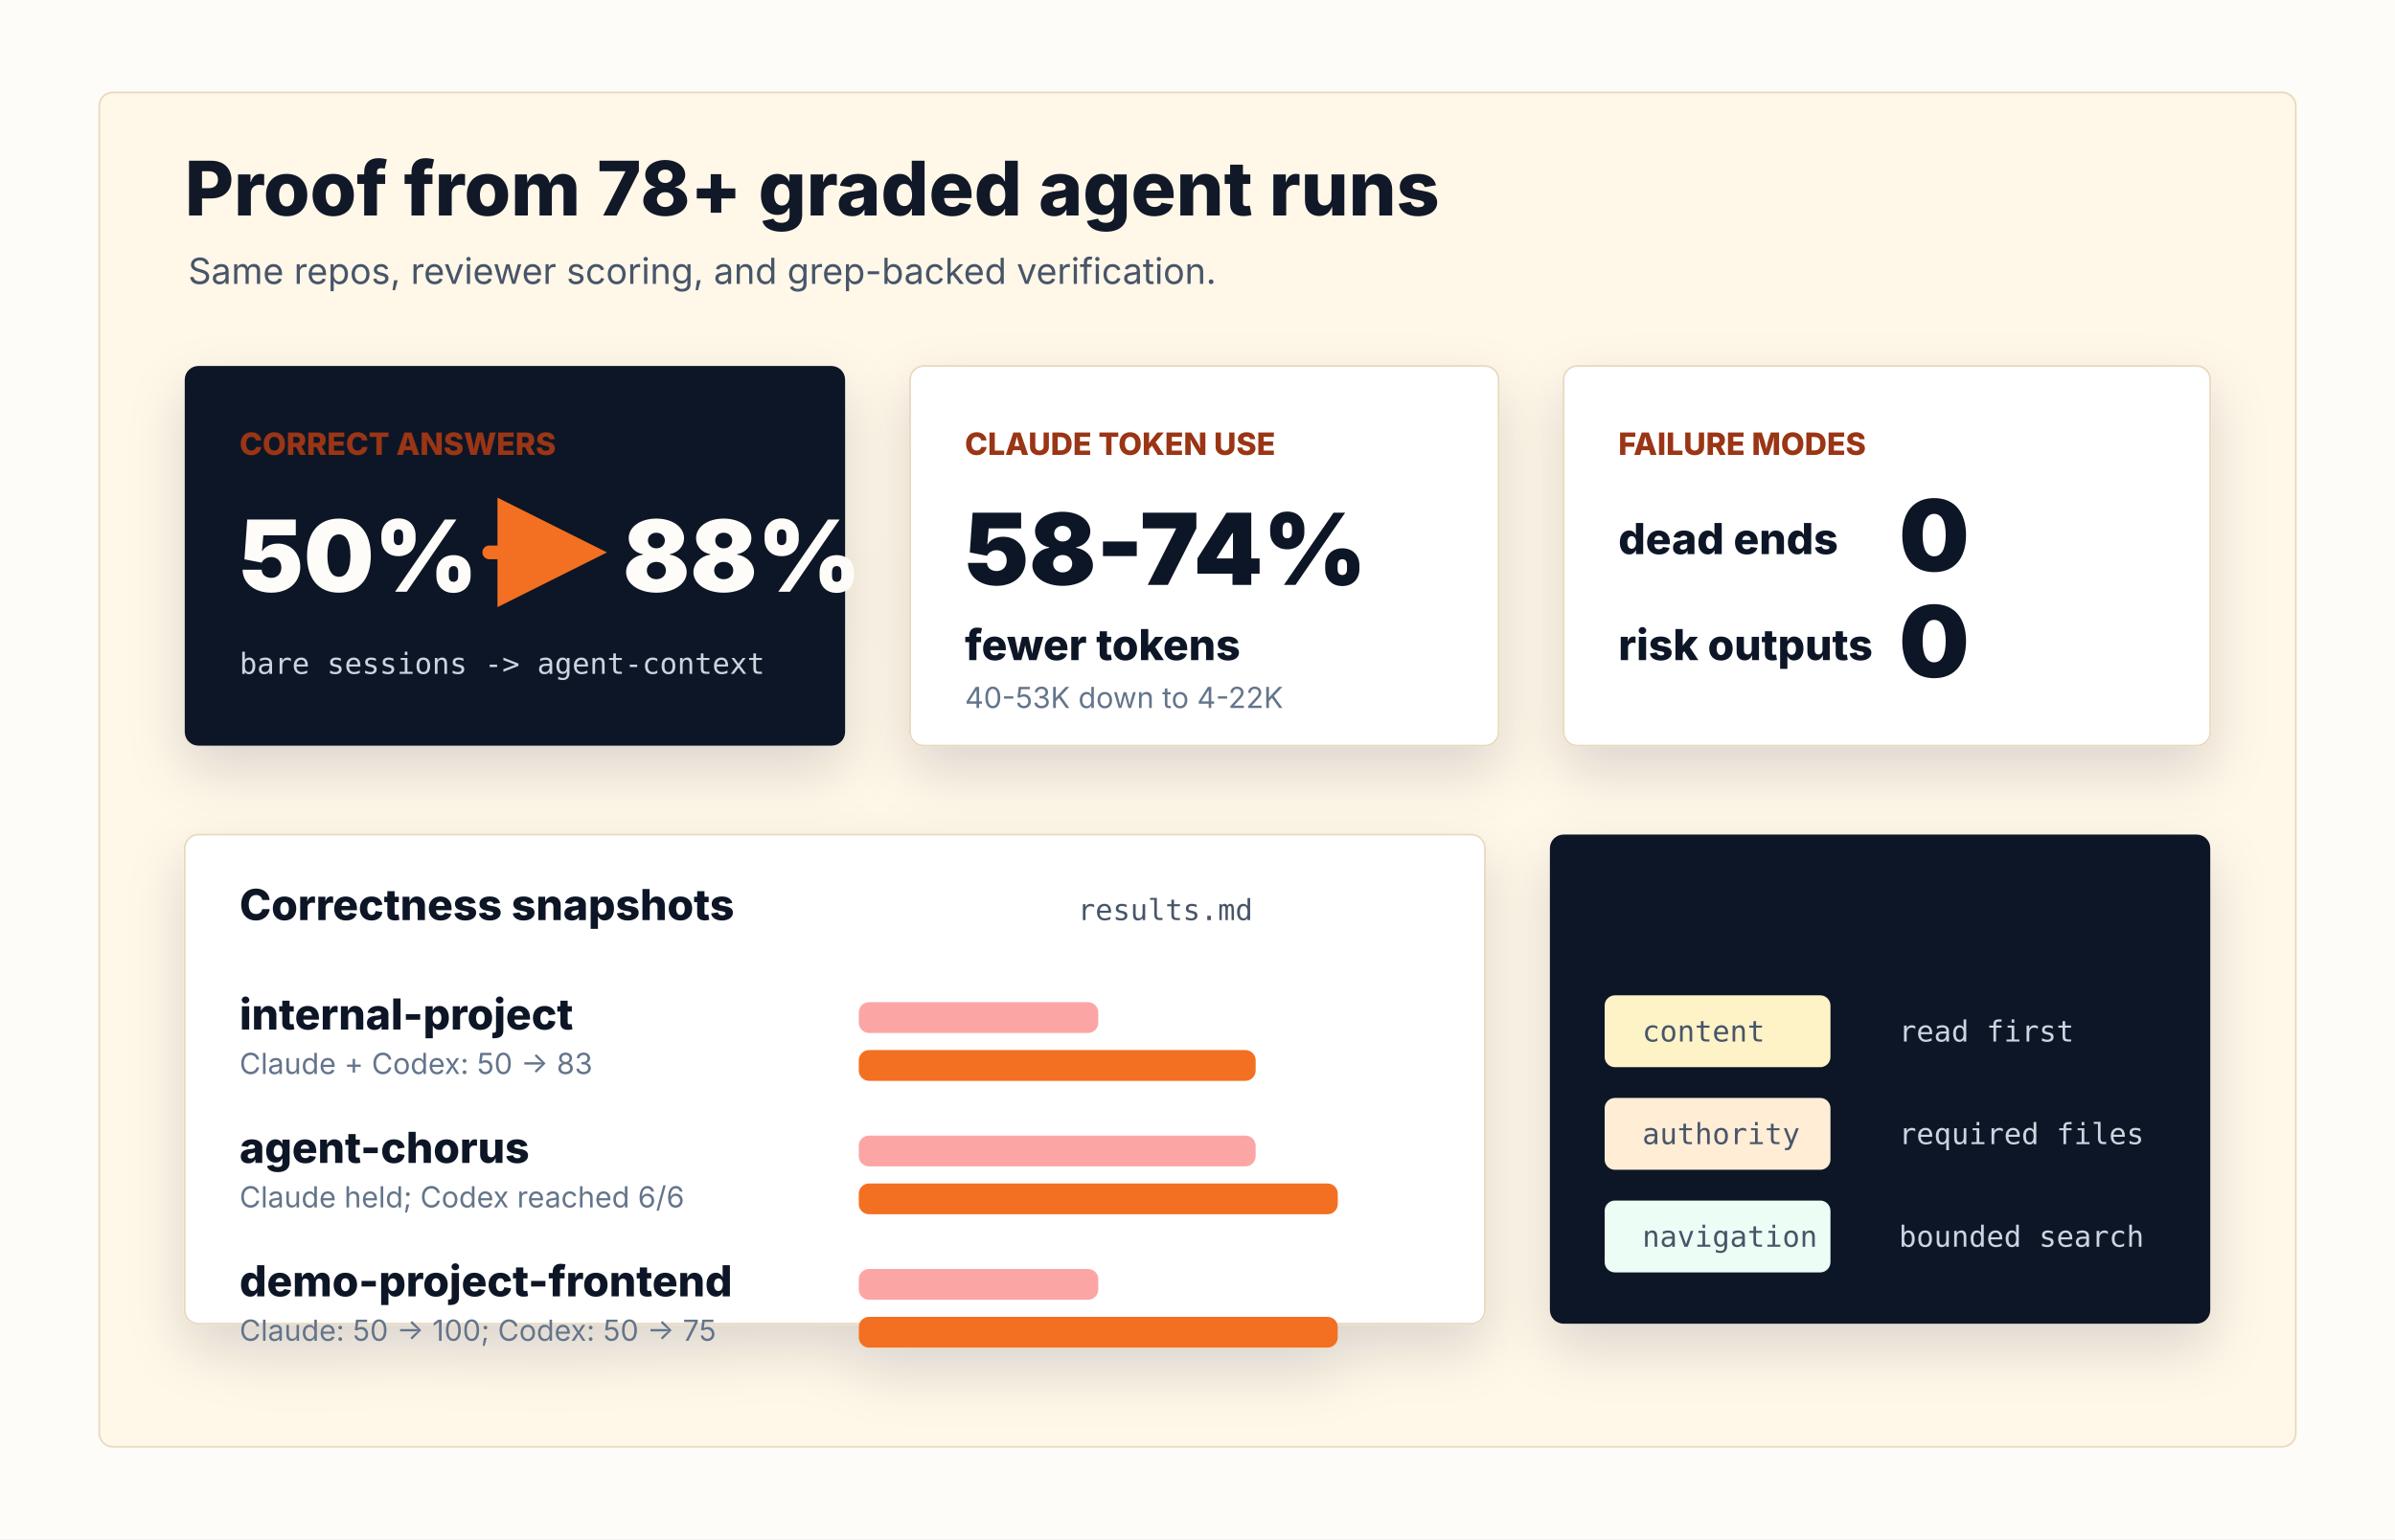
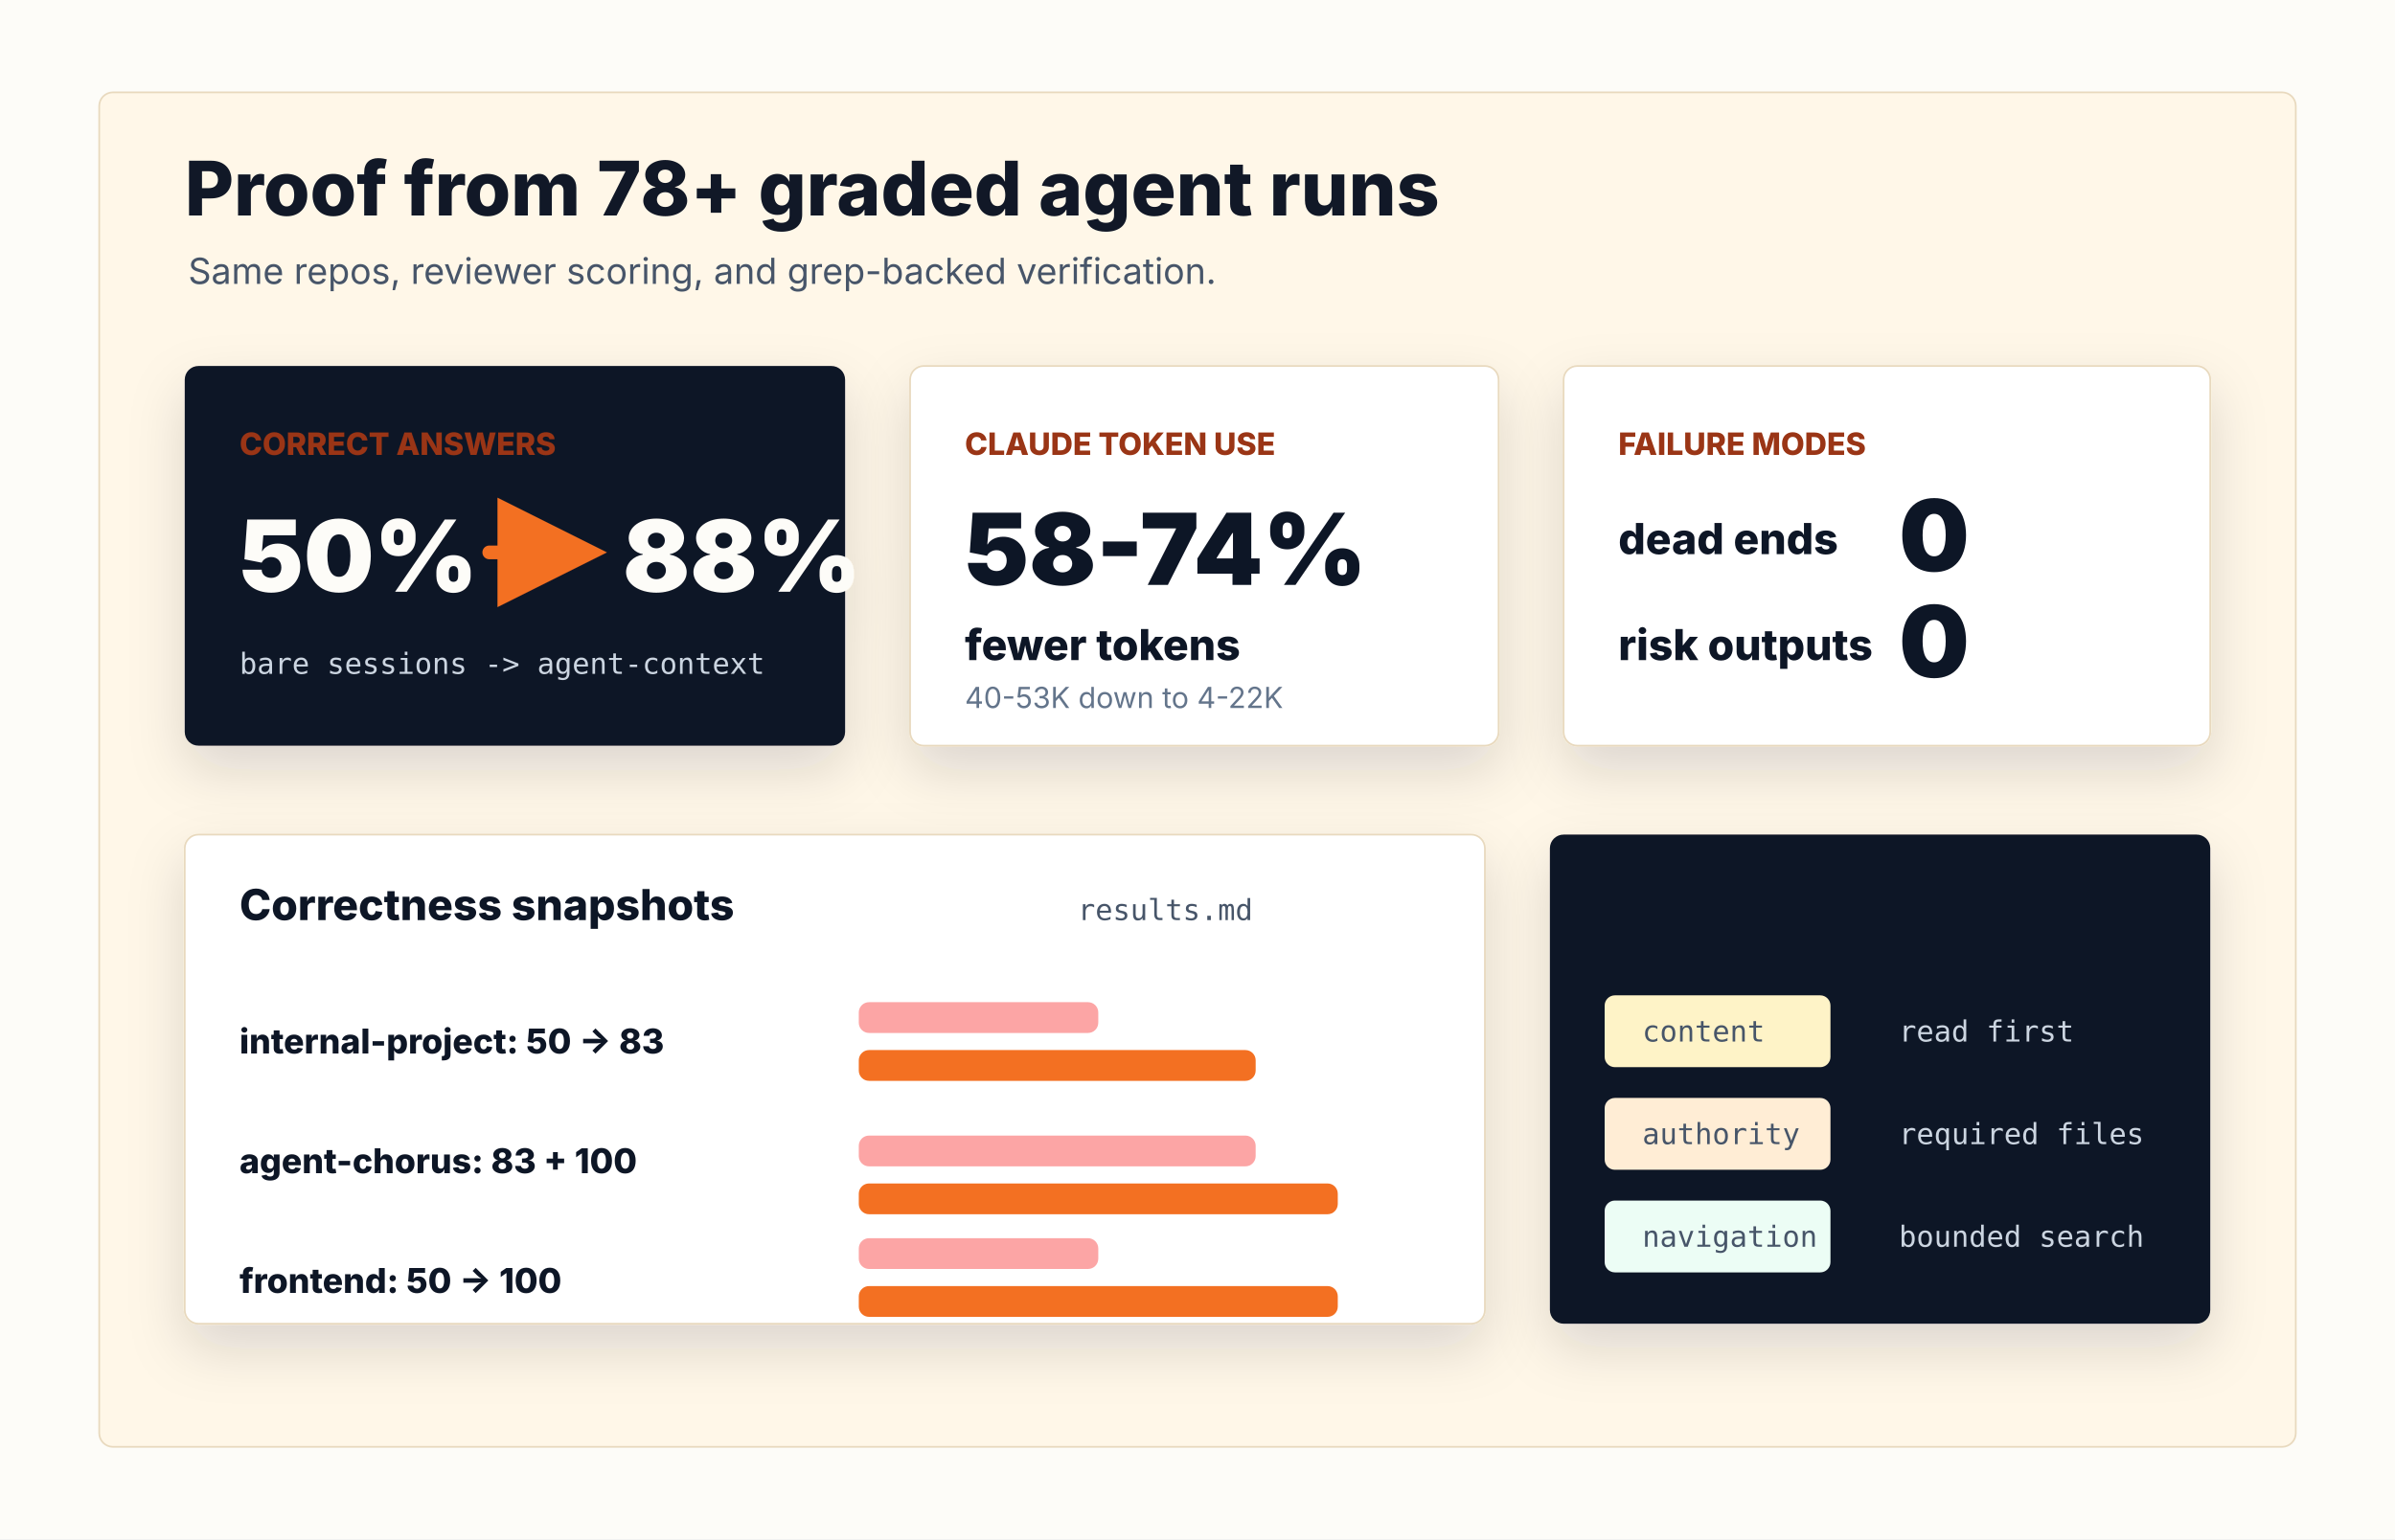
<svg xmlns="http://www.w3.org/2000/svg" width="1400" height="900" viewBox="0 0 1400 900" role="img" aria-labelledby="title desc">
  <defs>
    <filter id="shadow" x="-20%" y="-20%" width="140%" height="150%">
      <feDropShadow dx="0" dy="14" stdDeviation="16" flood-color="#111827" flood-opacity="0.14" />
    </filter>
    <marker id="arrow" viewBox="0 0 10 10" refX="8" refY="5" markerWidth="8" markerHeight="8" orient="auto">
      <path d="M0 0 L10 5 L0 10 Z" fill="#F37021" />
    </marker>
    <style>
      .h1 { font: 800 44px Inter, Arial, sans-serif; fill: #111827; }
      .body { font: 21px Inter, Arial, sans-serif; fill: #475569; }
      .eyebrow { font: 800 18px Inter, Arial, sans-serif; fill: #9A3412; letter-spacing: 0; }
      .metric { font: 900 58px Inter, Arial, sans-serif; fill: #111827; }
      .metricDark { font: 900 58px Inter, Arial, sans-serif; fill: #FDFCF8; }
      .label { font: 800 25px Inter, Arial, sans-serif; fill: #111827; }
      .small { font: 17px Inter, Arial, sans-serif; fill: #64748B; }
      .mono { font: 17px ui-monospace, SFMono-Regular, Menlo, monospace; fill: #475569; }
      .monoDark { font: 17px ui-monospace, SFMono-Regular, Menlo, monospace; fill: #CBD5E1; }
    </style>
  </defs>
  <rect width="1400" height="900" fill="#FDFCF8" />
  <rect x="58" y="54" width="1284" height="792" rx="8" fill="#FFF7E8" stroke="#E8D9BE" />
  <text class="h1" x="108" y="126">Proof from 78+ graded agent runs</text>
  <text class="body" x="110" y="166">Same repos, reviewer scoring, and grep-backed verification.</text>
  <g filter="url(#shadow)">
    <rect x="108" y="214" width="386" height="222" rx="8" fill="#111827" />
    <text class="eyebrow" x="140" y="266" fill="#FDE68A">CORRECT ANSWERS</text>
    <text class="metricDark" x="140" y="346">50%</text>
    <path d="M286 323 L342 323" stroke="#F37021" stroke-width="8" stroke-linecap="round" marker-end="url(#arrow)" />
    <text class="metricDark" x="364" y="346">88%</text>
    <text class="monoDark" x="140" y="394">bare sessions -&gt; agent-context</text>
  </g>
  <g filter="url(#shadow)">
    <rect x="532" y="214" width="344" height="222" rx="8" fill="#FFFFFF" stroke="#E8D9BE" />
    <text class="eyebrow" x="564" y="266">CLAUDE TOKEN USE</text>
    <text class="metric" x="564" y="342">58-74%</text>
    <text class="label" x="564" y="386">fewer tokens</text>
    <text class="small" x="564" y="414">40-53K down to 4-22K</text>
  </g>
  <g filter="url(#shadow)">
    <rect x="914" y="214" width="378" height="222" rx="8" fill="#FFFFFF" stroke="#E8D9BE" />
    <text class="eyebrow" x="946" y="266">FAILURE MODES</text>
    <text class="label" x="946" y="324">dead ends</text>
    <text class="metric" x="1110" y="334">0</text>
    <text class="label" x="946" y="386">risk outputs</text>
    <text class="metric" x="1110" y="396">0</text>
  </g>
  <g filter="url(#shadow)">
    <rect x="108" y="488" width="760" height="286" rx="8" fill="#FFFFFF" stroke="#E8D9BE" />
    <text class="label" x="140" y="538">Correctness snapshots</text>
    <text class="mono" x="630" y="538">results.md</text>
-     <text class="label" x="140" y="602" font-size="20">internal-project</text>
-     <text class="small" x="140" y="628">Claude + Codex: 50 -&gt; 83</text>
+     <text x="140" y="616" font-family="Inter, Arial, sans-serif" font-size="20" font-weight="800" fill="#111827">internal-project: 50 -&gt; 83</text>
    <rect x="502" y="586" width="140" height="18" rx="6" fill="#FCA5A5" />
    <rect x="502" y="614" width="232" height="18" rx="6" fill="#F37021" />
-     <text class="label" x="140" y="680" font-size="20">agent-chorus</text>
-     <text class="small" x="140" y="706">Claude held; Codex reached 6/6</text>
+     <text x="140" y="686" font-family="Inter, Arial, sans-serif" font-size="20" font-weight="800" fill="#111827">agent-chorus: 83 + 100</text>
    <rect x="502" y="664" width="232" height="18" rx="6" fill="#FCA5A5" />
    <rect x="502" y="692" width="280" height="18" rx="6" fill="#F37021" />
-     <text class="label" x="140" y="758" font-size="20">demo-project-frontend</text>
-     <text class="small" x="140" y="784">Claude: 50 -&gt; 100; Codex: 50 -&gt; 75</text>
-     <rect x="502" y="742" width="140" height="18" rx="6" fill="#FCA5A5" />
-     <rect x="502" y="770" width="280" height="18" rx="6" fill="#F37021" />
+     <text x="140" y="756" font-family="Inter, Arial, sans-serif" font-size="20" font-weight="800" fill="#111827">frontend: 50 -&gt; 100</text>
+     <rect x="502" y="724" width="140" height="18" rx="6" fill="#FCA5A5" />
+     <rect x="502" y="752" width="280" height="18" rx="6" fill="#F37021" />
  </g>
  <g filter="url(#shadow)">
    <rect x="906" y="488" width="386" height="286" rx="8" fill="#111827" />
    <text class="label" x="938" y="540" fill="#FDFCF8">What changed?</text>
    <rect x="938" y="582" width="132" height="42" rx="6" fill="#FEF3C7" />
    <text class="mono" x="960" y="609" fill="#7C2D12">content</text>
    <text class="monoDark" x="1110" y="609">read first</text>
    <rect x="938" y="642" width="132" height="42" rx="6" fill="#FFEDD5" />
    <text class="mono" x="960" y="669" fill="#7C2D12">authority</text>
    <text class="monoDark" x="1110" y="669">required files</text>
    <rect x="938" y="702" width="132" height="42" rx="6" fill="#ECFDF5" />
    <text class="mono" x="960" y="729" fill="#14532D">navigation</text>
    <text class="monoDark" x="1110" y="729">bounded search</text>
  </g>
</svg>
